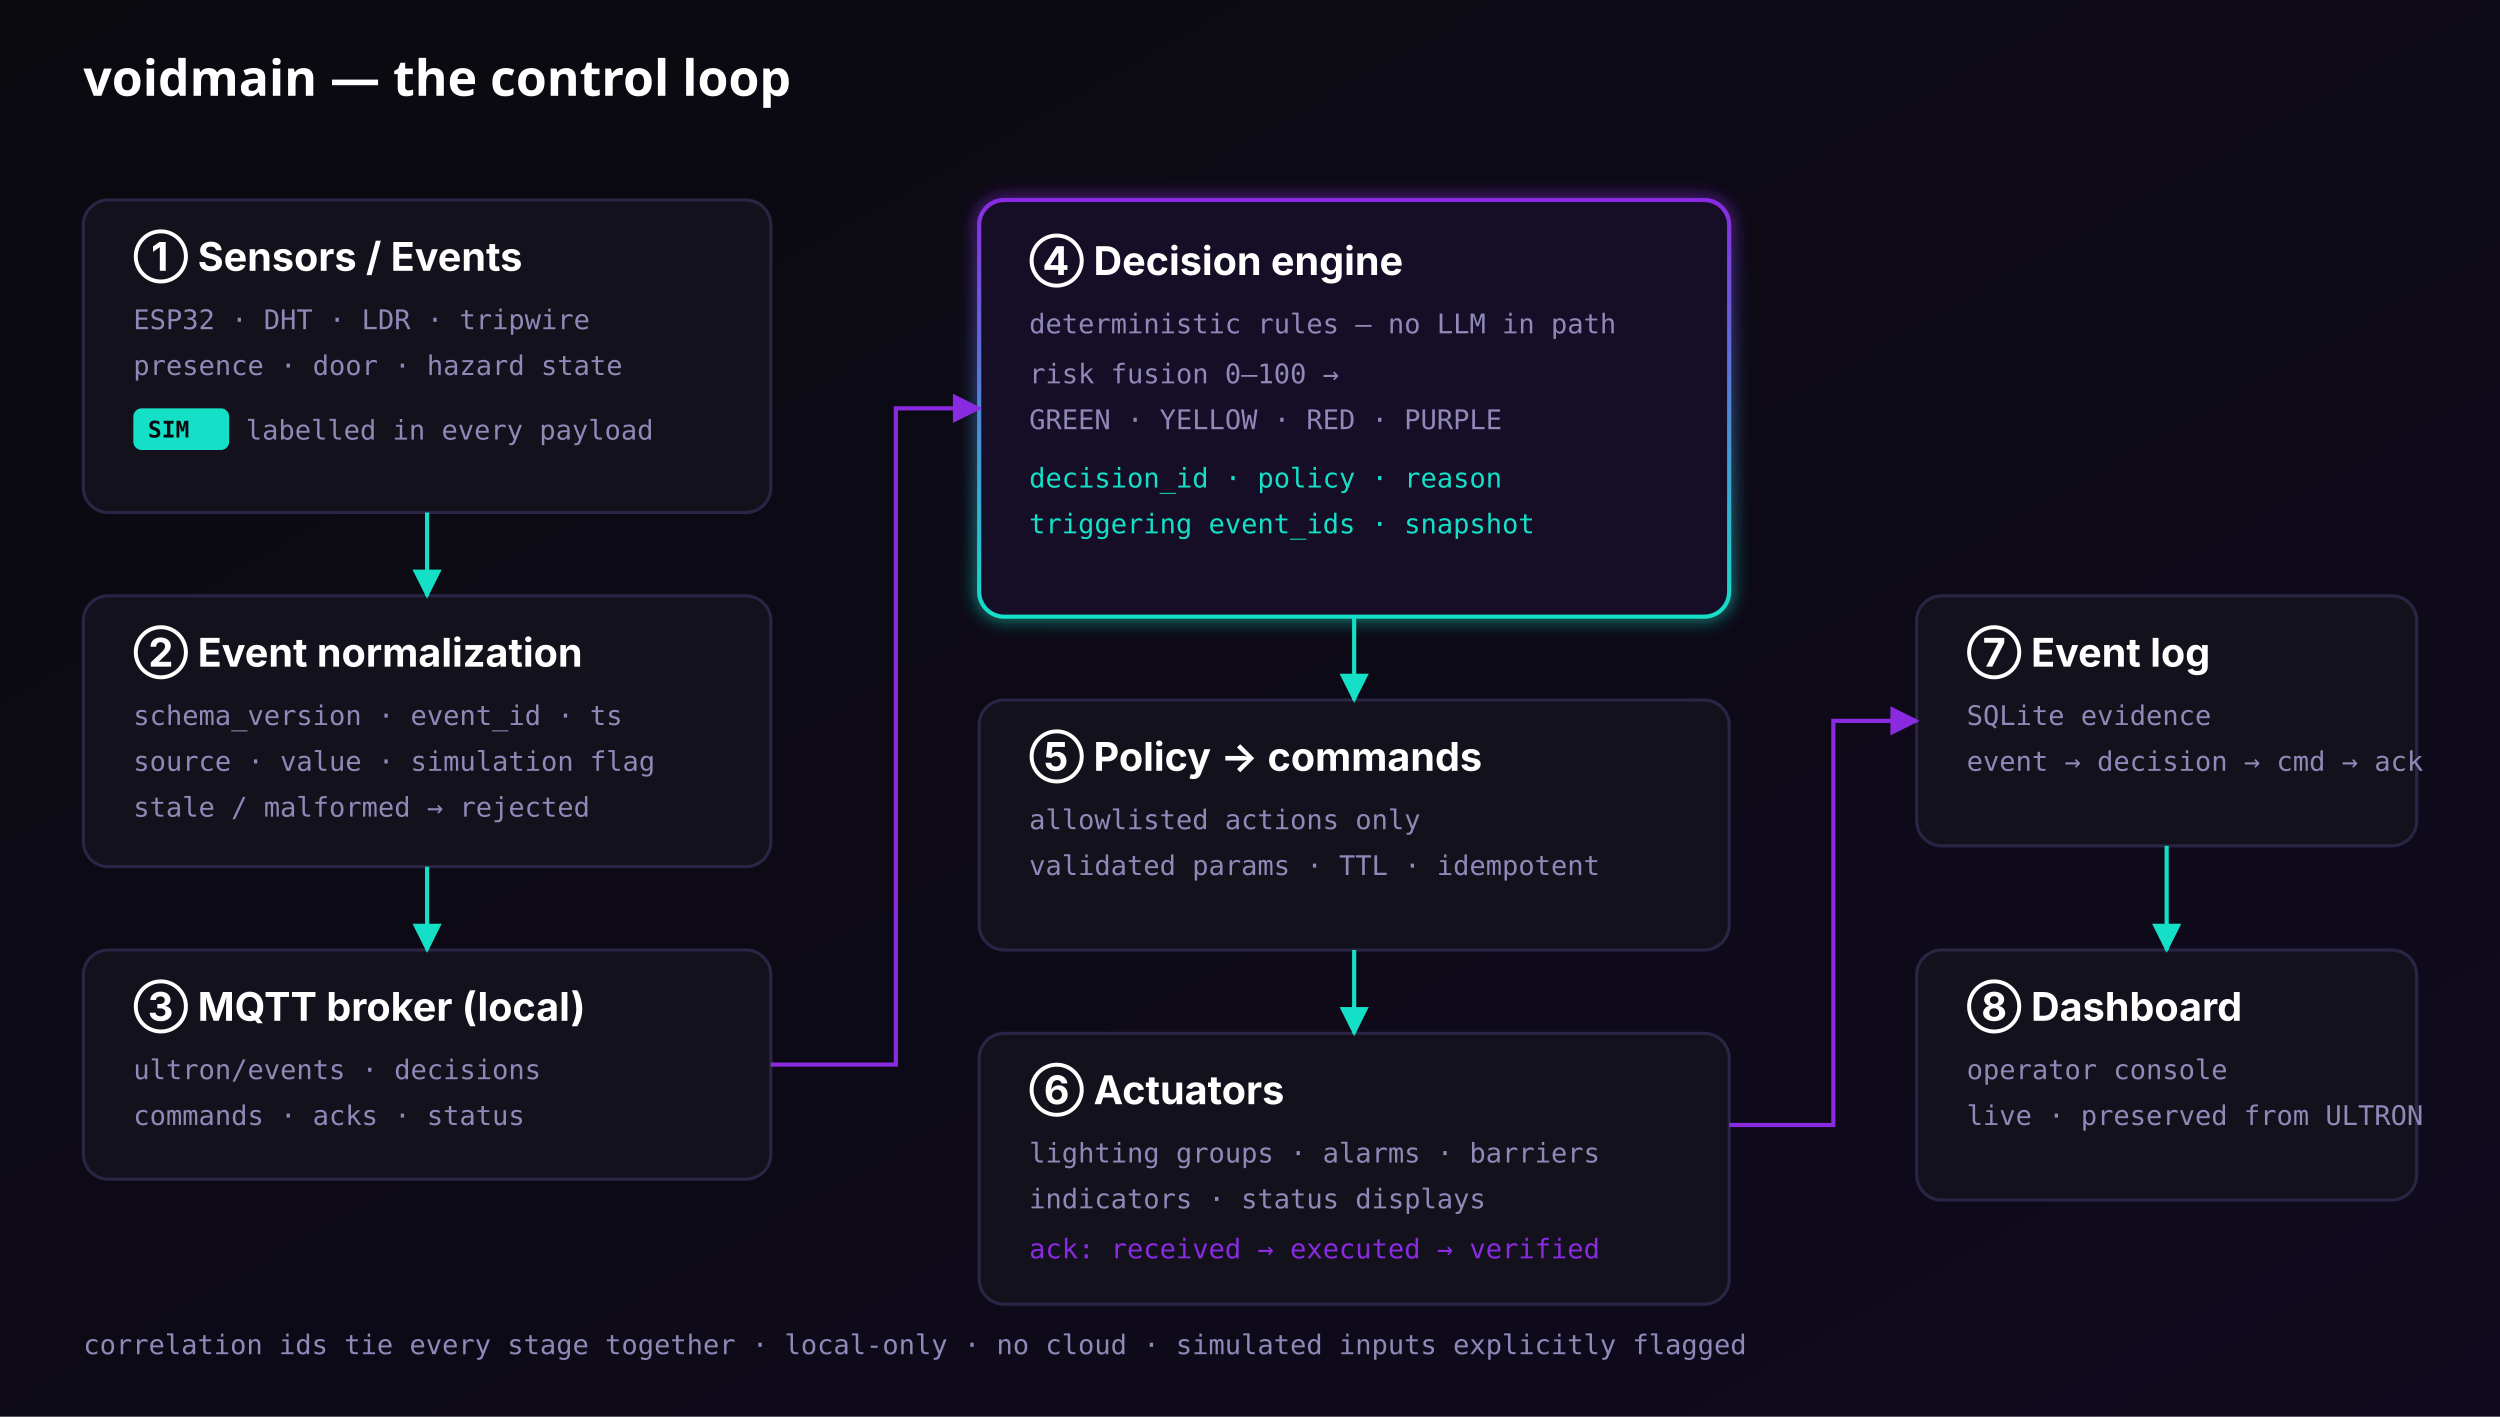
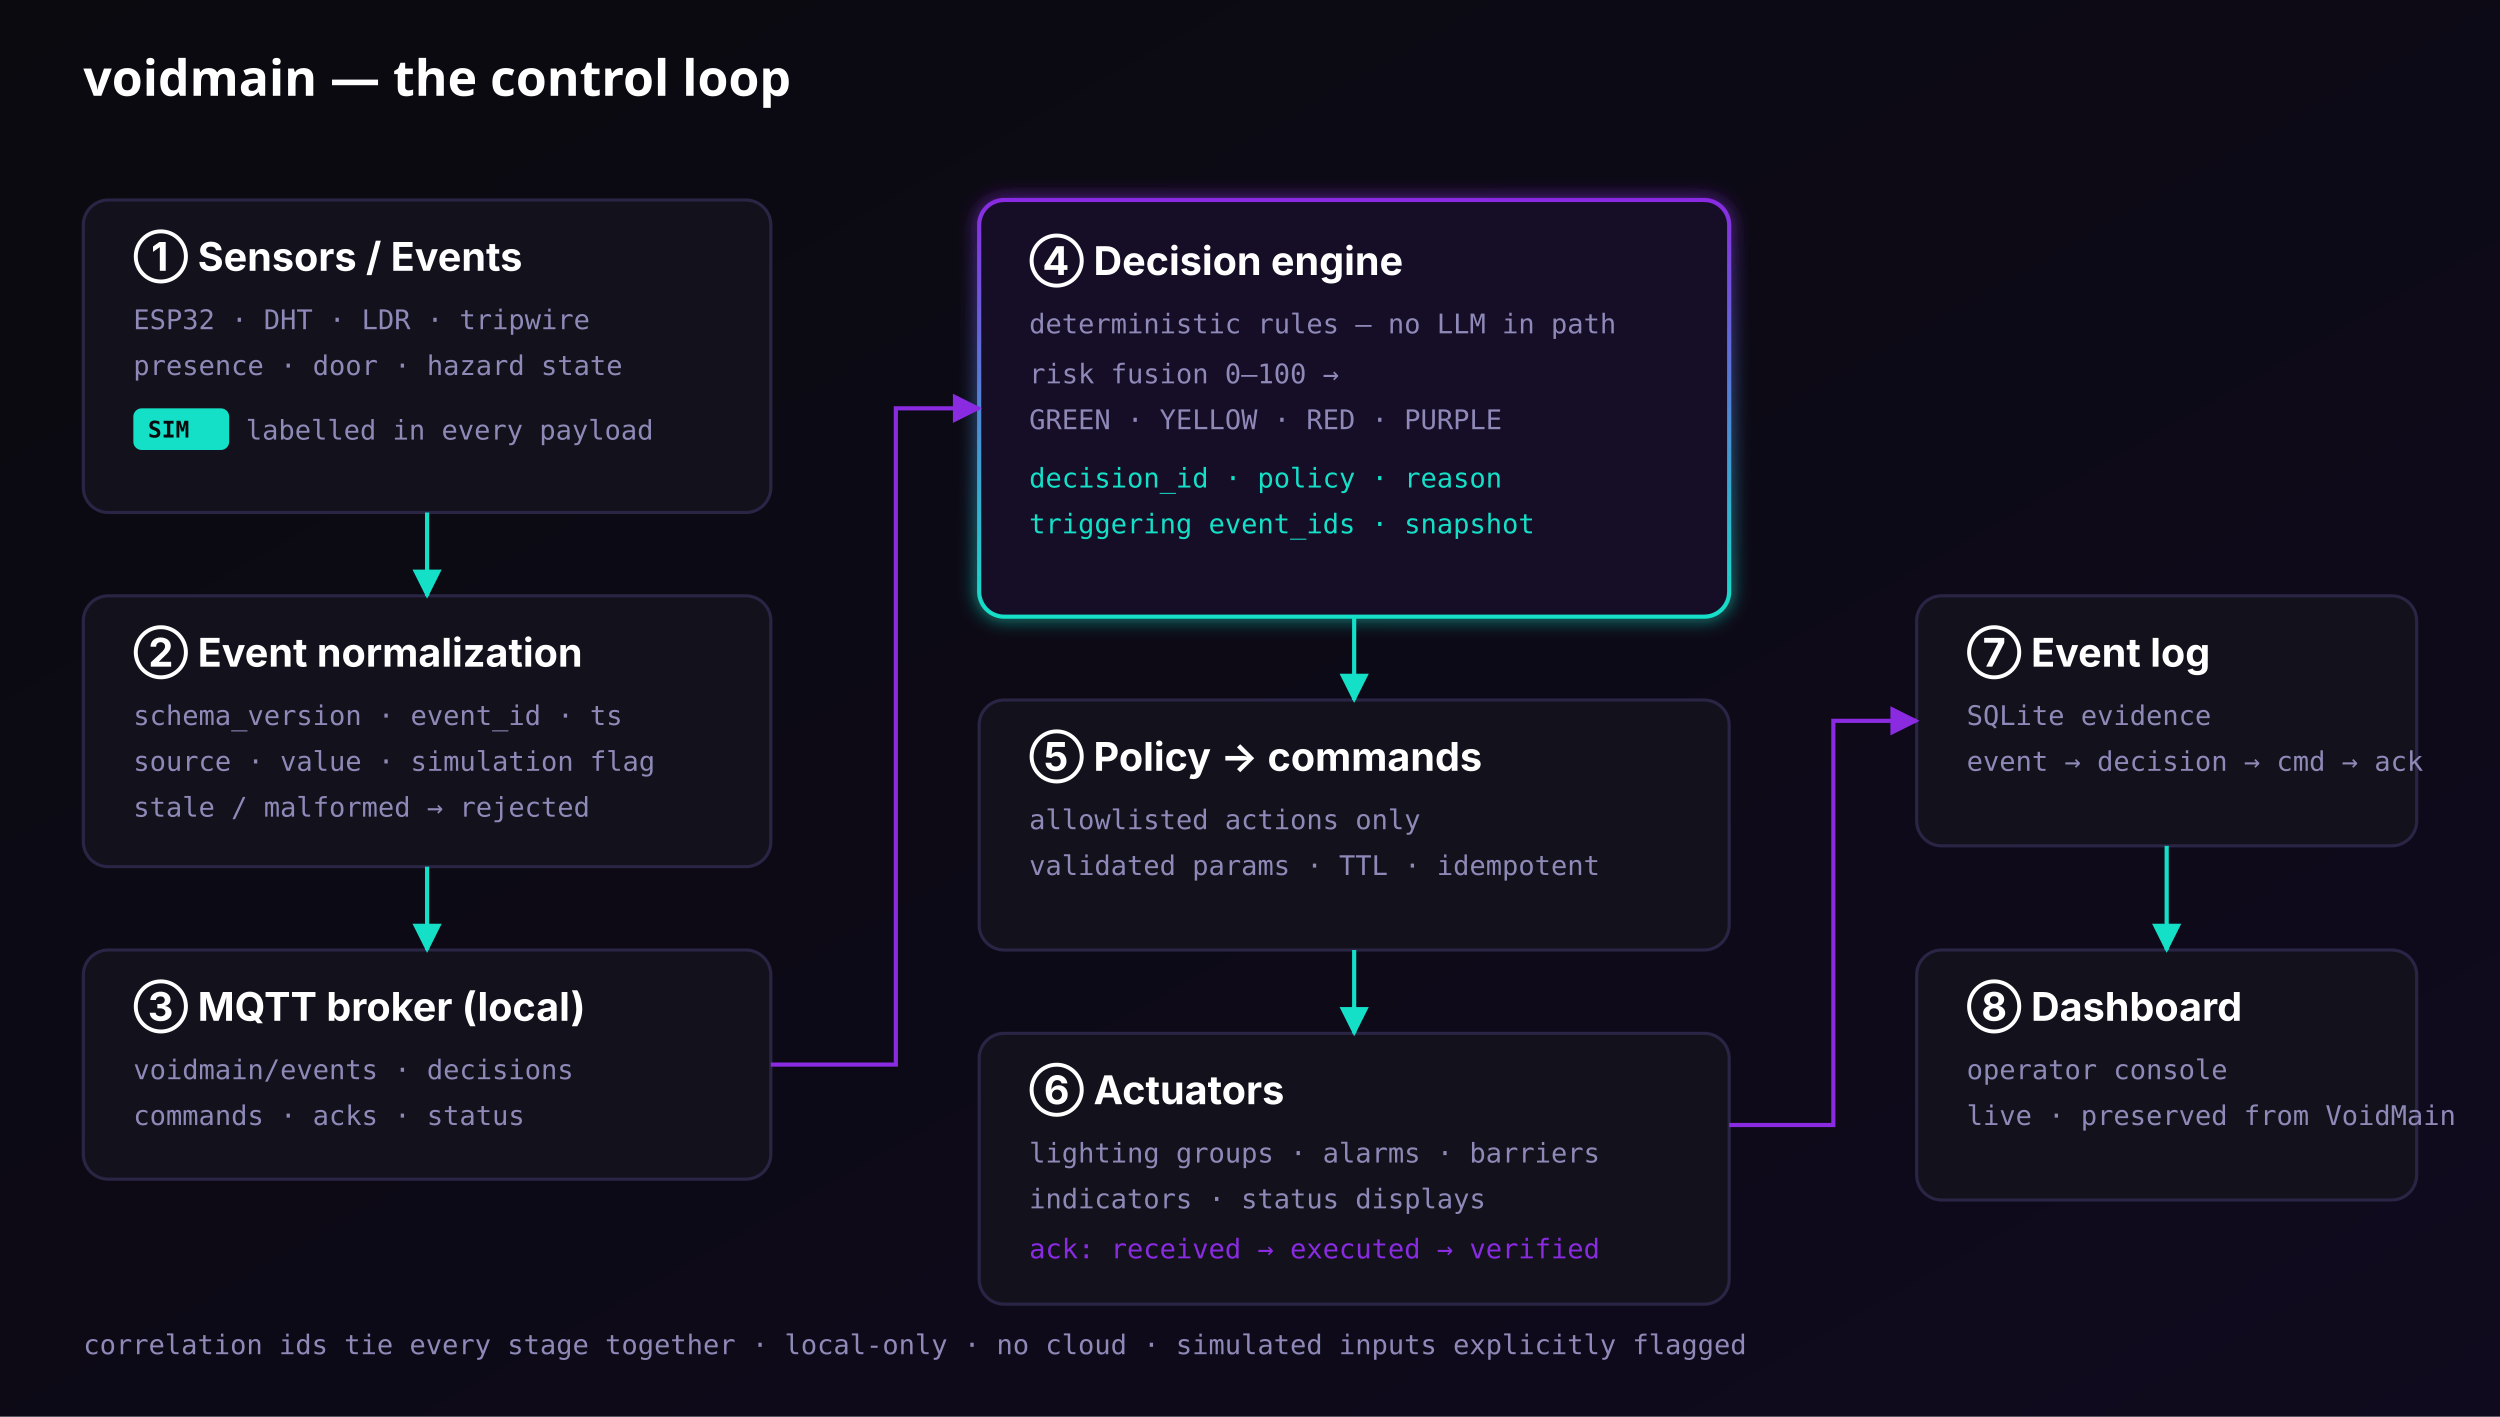
<svg xmlns="http://www.w3.org/2000/svg" viewBox="0 0 1200 680" width="1200" height="680" role="img" aria-label="voidmain architecture: sensors to decision engine to actuators to log and dashboard">
  <defs>
    <linearGradient id="bg" x1="0" y1="0" x2="1" y2="1">
      <stop offset="0%" stop-color="#0A0A0F" />
      <stop offset="100%" stop-color="#100A1E" />
    </linearGradient>
    <linearGradient id="edge" x1="0" y1="0" x2="0" y2="1">
      <stop offset="0%" stop-color="#8A2BE2" />
      <stop offset="100%" stop-color="#14E0C8" />
    </linearGradient>
    <marker id="arw" viewBox="0 0 10 10" refX="9" refY="5" markerWidth="7" markerHeight="7" orient="auto-start-reverse">
      <path d="M0 0 L10 5 L0 10 z" fill="#14E0C8" />
    </marker>
    <marker id="arwp" viewBox="0 0 10 10" refX="9" refY="5" markerWidth="7" markerHeight="7" orient="auto-start-reverse">
      <path d="M0 0 L10 5 L0 10 z" fill="#8A2BE2" />
    </marker>
    <filter id="soft" x="-50%" y="-50%" width="200%" height="200%">
      <feGaussianBlur stdDeviation="4" result="b" />
      <feMerge>
        <feMergeNode in="b" />
        <feMergeNode in="SourceGraphic" />
      </feMerge>
    </filter>
    <style>
      .stage { fill:#12111C; stroke:#2A2545; stroke-width:1.5; rx:12; }
      .ttl   { font-family: ui-sans-serif, 'IBM Plex Sans', Inter, sans-serif; font-size:19px; font-weight:700; fill:#FFFFFF; }
      .sub   { font-family: ui-monospace, 'JetBrains Mono', monospace; font-size:13px; fill:#8F89B8; }
      .lbl   { font-family: ui-monospace, monospace; font-size:13px; fill:#14E0C8; }
      .lblp  { font-family: ui-monospace, monospace; font-size:13px; fill:#8A2BE2; }
      .sim   { font-family: ui-monospace, monospace; font-size:11px; fill:#0A0A0F; font-weight:700; }
      .h     { font-family: ui-sans-serif, sans-serif; font-size:24px; font-weight:800; fill:#FFFFFF; }
    </style>
  </defs>
  <rect width="1200" height="680" fill="url(#bg)" />
  <text x="40" y="46" class="h">voidmain — the control loop</text>
  <line x1="40" y1="60" x2="400" y2="60" stroke="url(#edge)" stroke-width="3" />
  <g>
    <rect x="40" y="96" width="330" height="150" class="stage" />
    <text x="64" y="130" class="ttl">① Sensors / Events</text>
    <text x="64" y="158" class="sub">ESP32 · DHT · LDR · tripwire</text>
    <text x="64" y="180" class="sub">presence · door · hazard state</text>
    <rect x="64" y="196" width="46" height="20" rx="4" fill="#14E0C8" />
    <text x="71" y="210" class="sim">SIM</text>
    <text x="118" y="211" class="sub">labelled in every payload</text>
  </g>
  <g>
    <rect x="40" y="286" width="330" height="130" class="stage" />
    <text x="64" y="320" class="ttl">② Event normalization</text>
    <text x="64" y="348" class="sub">schema_version · event_id · ts</text>
    <text x="64" y="370" class="sub">source · value · simulation flag</text>
    <text x="64" y="392" class="sub">stale / malformed → rejected</text>
  </g>
  <g>
    <rect x="40" y="456" width="330" height="110" class="stage" />
    <text x="64" y="490" class="ttl">③ MQTT broker (local)</text>
-     <text x="64" y="518" class="sub">ultron/events · decisions</text>
+     <text x="64" y="518" class="sub">voidmain/events · decisions</text>
    <text x="64" y="540" class="sub">commands · acks · status</text>
  </g>
  <g filter="url(#soft)">
    <rect x="470" y="96" width="360" height="200" rx="12" fill="#160F28" stroke="url(#edge)" stroke-width="2" />
  </g>
  <text x="494" y="132" class="ttl">④ Decision engine</text>
  <text x="494" y="160" class="sub">deterministic rules — no LLM in path</text>
  <text x="494" y="184" class="sub">risk fusion 0–100 →</text>
  <text x="494" y="206" class="sub">GREEN · YELLOW · RED · PURPLE</text>
  <text x="494" y="234" class="lbl">decision_id · policy · reason</text>
  <text x="494" y="256" class="lbl">triggering event_ids · snapshot</text>
  <g>
    <rect x="470" y="336" width="360" height="120" class="stage" />
    <text x="494" y="370" class="ttl">⑤ Policy → commands</text>
    <text x="494" y="398" class="sub">allowlisted actions only</text>
    <text x="494" y="420" class="sub">validated params · TTL · idempotent</text>
  </g>
  <g>
    <rect x="470" y="496" width="360" height="130" class="stage" />
    <text x="494" y="530" class="ttl">⑥ Actuators</text>
    <text x="494" y="558" class="sub">lighting groups · alarms · barriers</text>
    <text x="494" y="580" class="sub">indicators · status displays</text>
    <text x="494" y="604" class="lblp">ack: received → executed → verified</text>
  </g>
  <g>
    <rect x="920" y="286" width="240" height="120" class="stage" />
    <text x="944" y="320" class="ttl">⑦ Event log</text>
    <text x="944" y="348" class="sub">SQLite evidence</text>
    <text x="944" y="370" class="sub">event → decision → cmd → ack</text>
  </g>
  <g>
    <rect x="920" y="456" width="240" height="120" class="stage" />
    <text x="944" y="490" class="ttl">⑧ Dashboard</text>
    <text x="944" y="518" class="sub">operator console</text>
-     <text x="944" y="540" class="sub">live · preserved from ULTRON</text>
+     <text x="944" y="540" class="sub">live · preserved from VoidMain</text>
  </g>
  <g fill="none" stroke-width="2">
    <path d="M205 246 V286" stroke="#14E0C8" marker-end="url(#arw)" />
    <path d="M205 416 V456" stroke="#14E0C8" marker-end="url(#arw)" />
    <path d="M370 511 H430 V196 H470" stroke="#8A2BE2" marker-end="url(#arwp)" />
    <path d="M650 296 V336" stroke="#14E0C8" marker-end="url(#arw)" />
    <path d="M650 456 V496" stroke="#14E0C8" marker-end="url(#arw)" />
    <path d="M830 540 H880 V346 H920" stroke="#8A2BE2" marker-end="url(#arwp)" />
    <path d="M1040 406 V456" stroke="#14E0C8" marker-end="url(#arw)" />
    <path d="M430 196 H470" stroke="none" />
  </g>
  <text x="40" y="650" class="sub">correlation ids tie every stage together · local-only · no cloud · simulated inputs explicitly flagged</text>
</svg>
